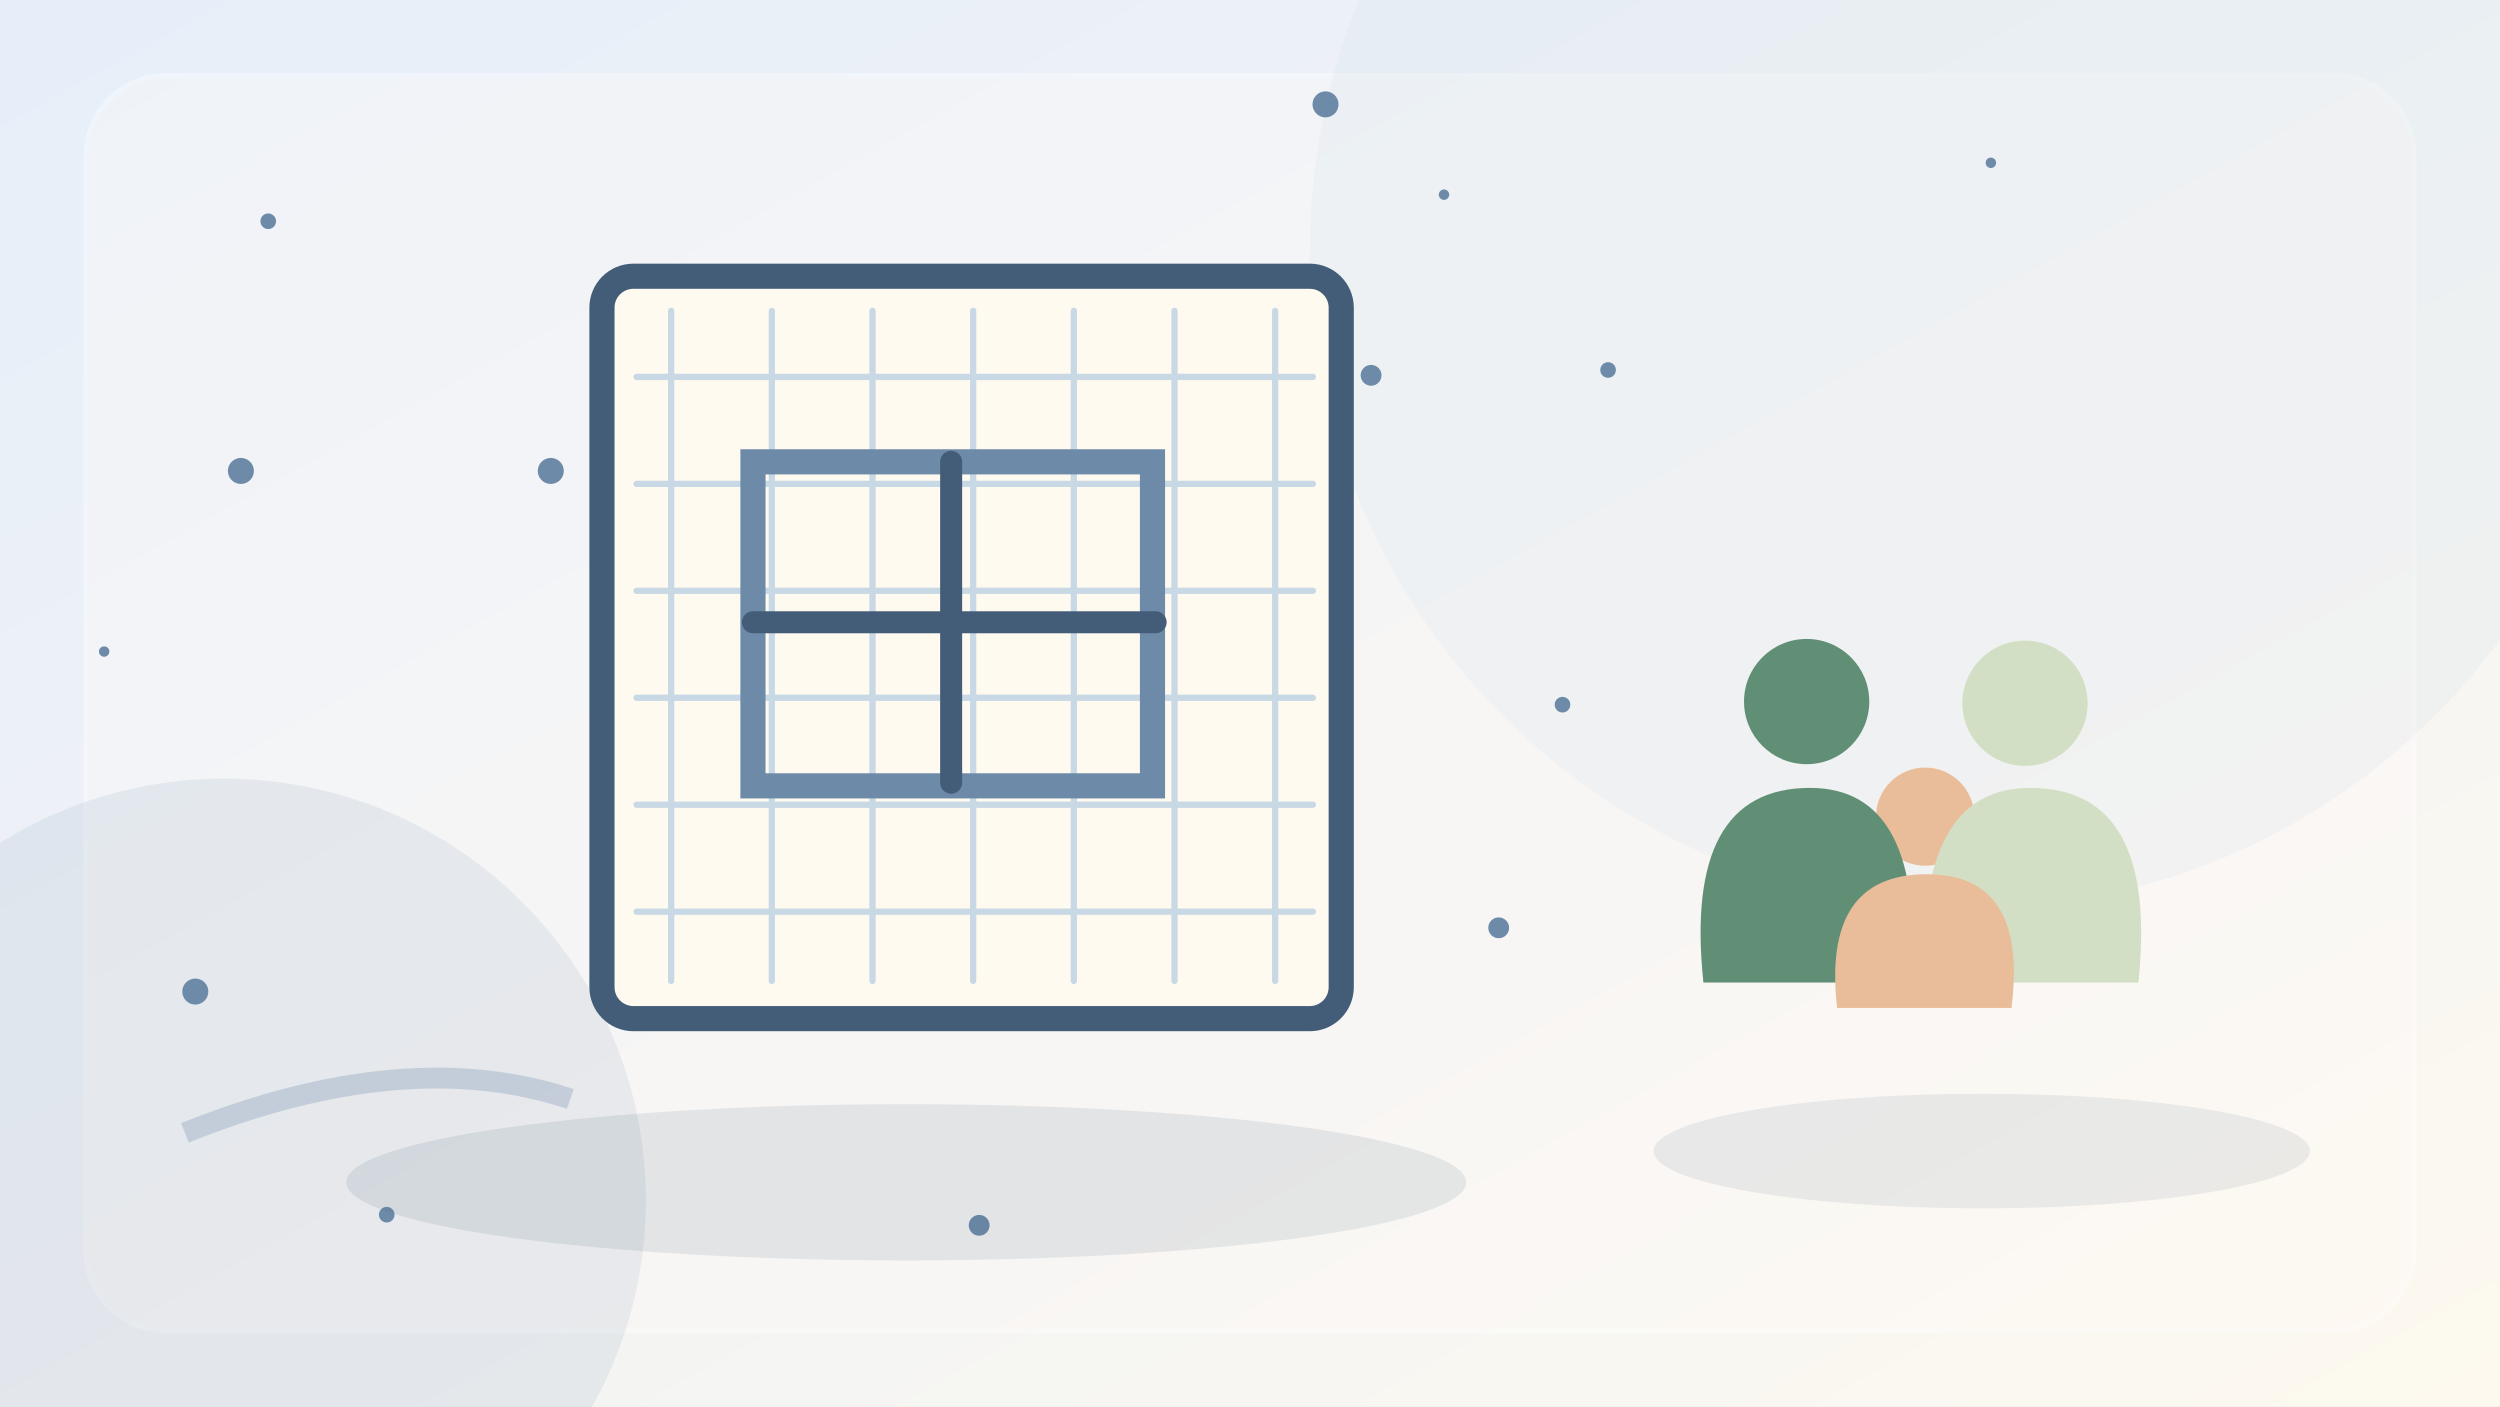
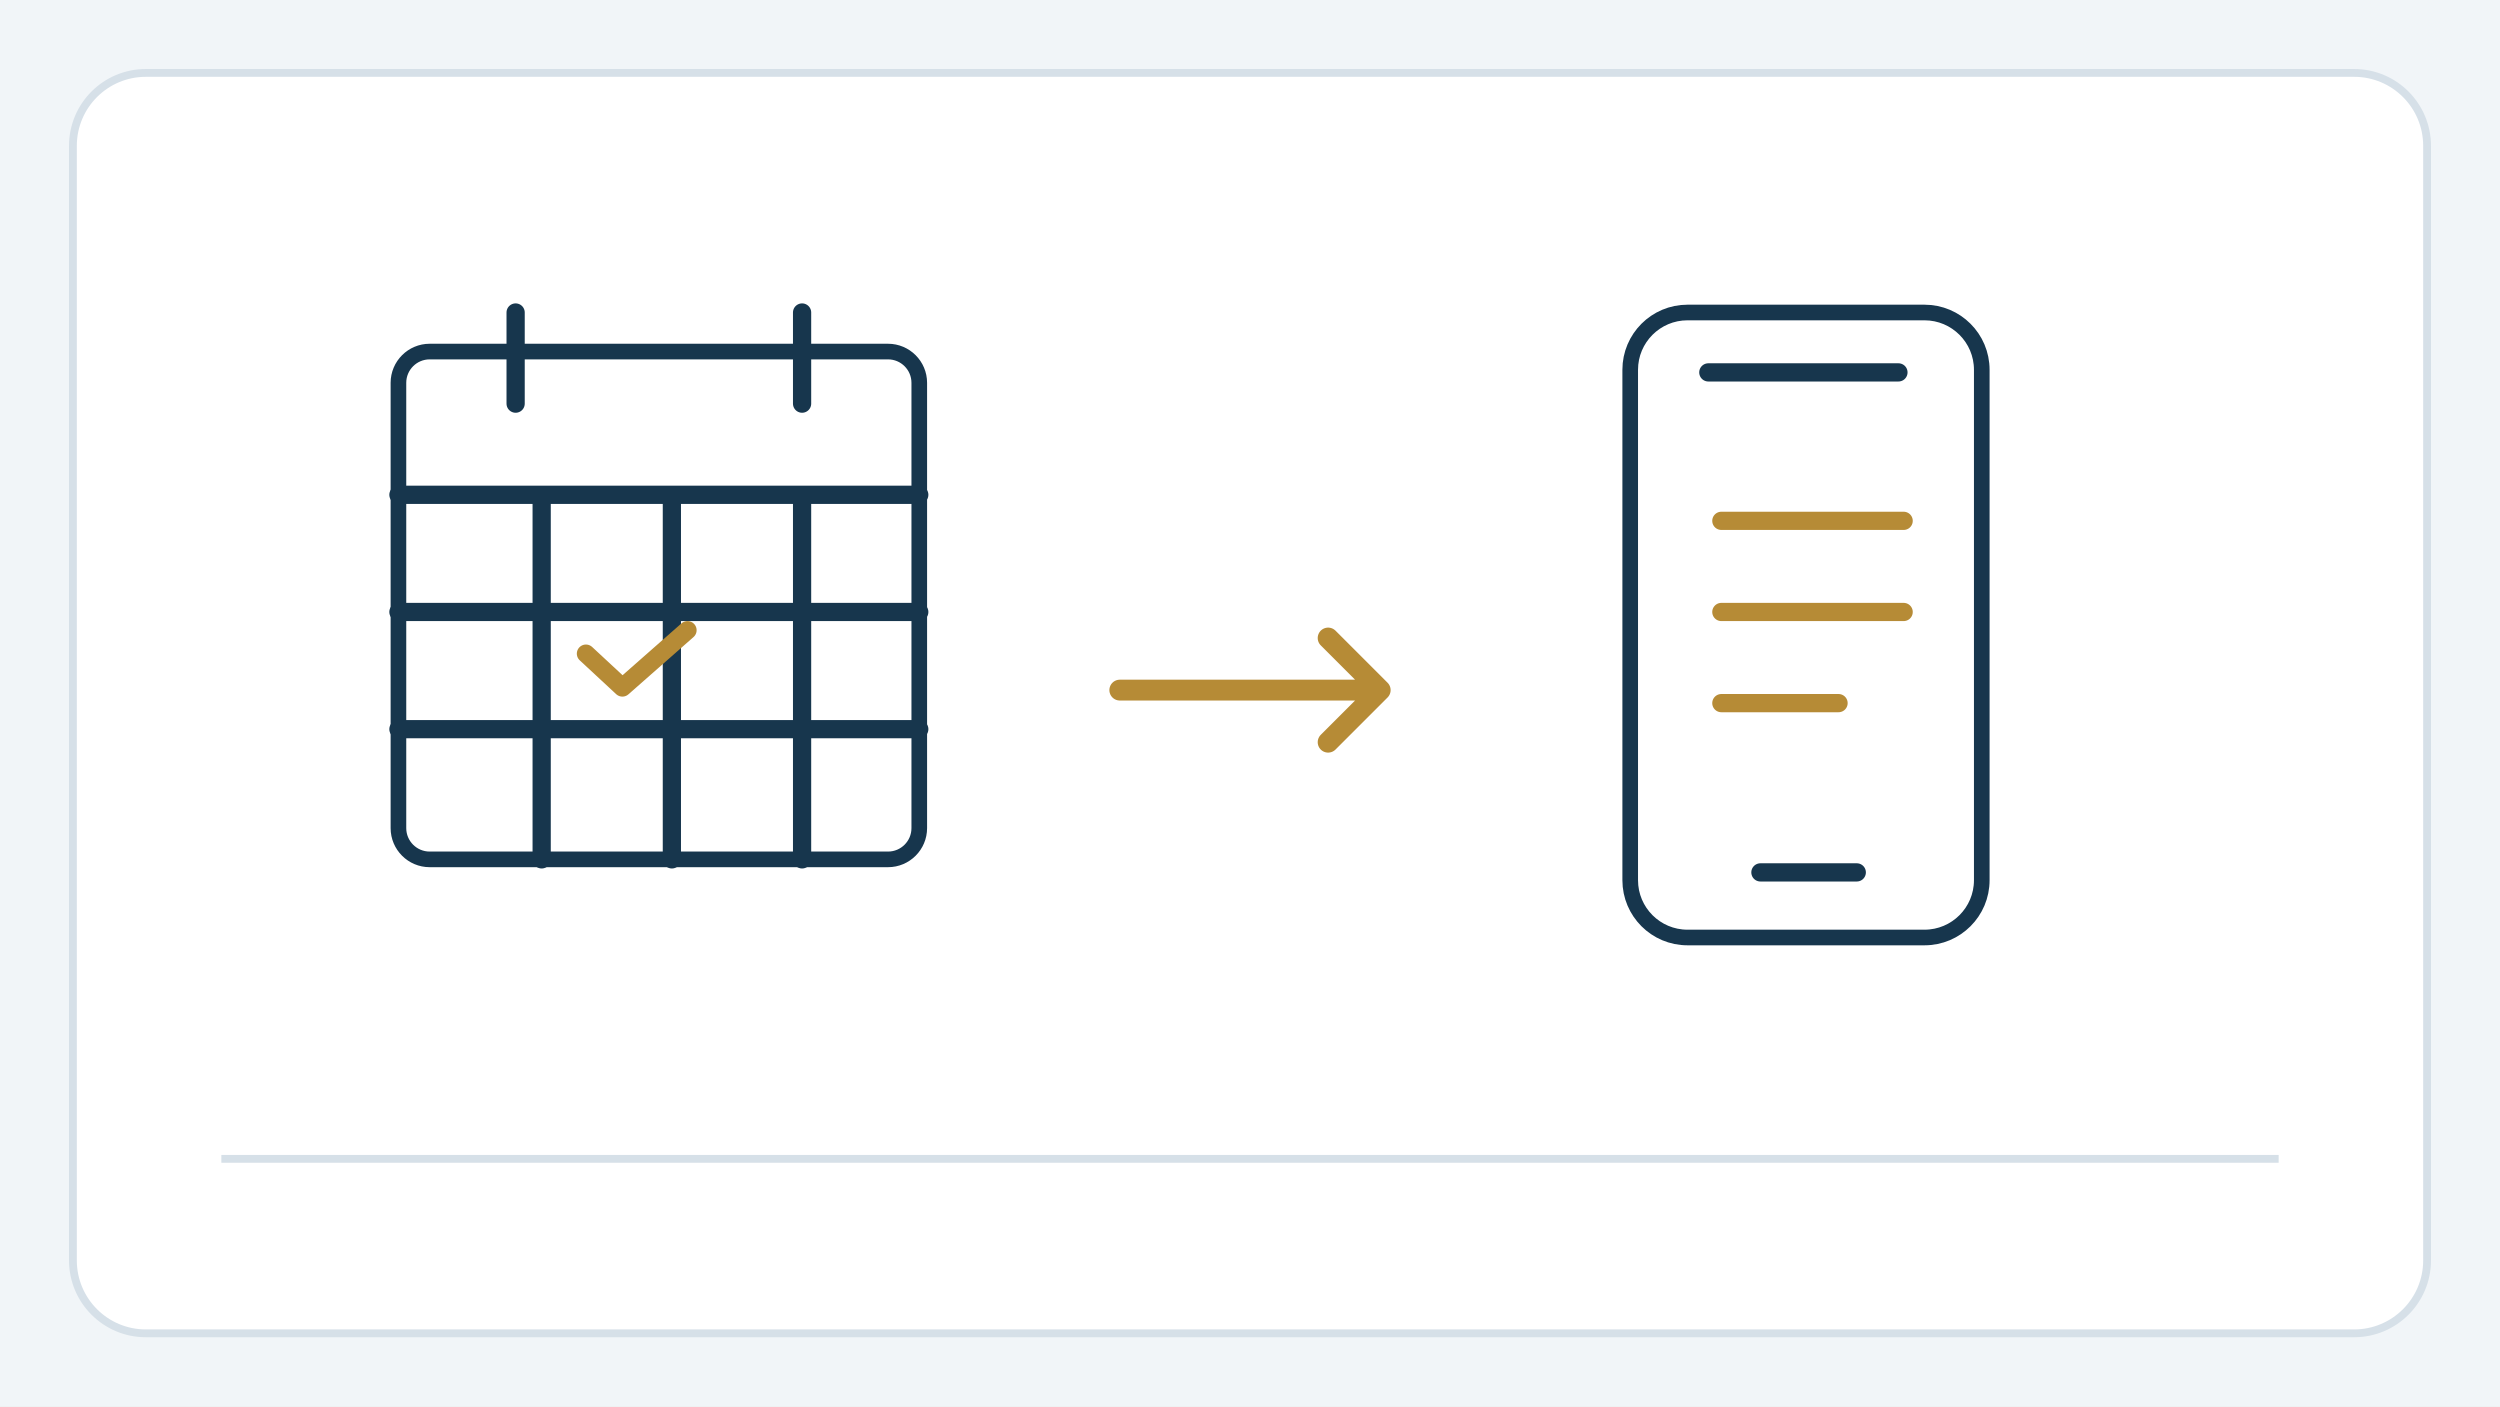
- <svg xmlns="http://www.w3.org/2000/svg" width="960" height="540" viewBox="0 0 960 540" role="img" aria-label="Autorska ilustracja: Plan wsparcia niezależny od obietnic">
-   <defs>
-     <linearGradient id="background" x1="0" y1="0" x2="1" y2="1">
-       <stop offset="0" stop-color="#e6eefa" />
-       <stop offset="1" stop-color="#fdf9ef" />
-     </linearGradient>
-   </defs>
-   <rect width="960" height="540" fill="url(#background)" />
-   <rect x="33" y="29" width="894" height="482" rx="31" fill="#fffaf7" opacity=".35" stroke="#fff" stroke-width="2" />
-   <circle cx="756" cy="96" r="253" fill="#c8d8e5" opacity=".16" />
-   <circle cx="86" cy="461" r="162" fill="#6d8aa9" opacity=".12" />
-   <circle cx="274.5" cy="370.56" r="5" fill="#6d8aa9" stroke="none" stroke-width="4" />
-   <circle cx="103" cy="84.96" r="3" fill="#6d8aa9" stroke="none" stroke-width="4" />
-   <circle cx="211.5" cy="180.84" r="5" fill="#6d8aa9" stroke="none" stroke-width="4" />
-   <circle cx="764.5" cy="62.52" r="2" fill="#6d8aa9" stroke="none" stroke-width="4" />
-   <circle cx="148.5" cy="466.44" r="3" fill="#6d8aa9" stroke="none" stroke-width="4" />
-   <circle cx="509" cy="40.08" r="5" fill="#6d8aa9" stroke="none" stroke-width="4" />
-   <circle cx="575.5" cy="356.28" r="4" fill="#6d8aa9" stroke="none" stroke-width="4" />
-   <circle cx="40" cy="250.2" r="2" fill="#6d8aa9" stroke="none" stroke-width="4" />
-   <circle cx="554.5" cy="74.76" r="2" fill="#6d8aa9" stroke="none" stroke-width="4" />
-   <circle cx="92.5" cy="180.84" r="5" fill="#6d8aa9" stroke="none" stroke-width="4" />
-   <circle cx="75" cy="380.76" r="5" fill="#6d8aa9" stroke="none" stroke-width="4" />
-   <circle cx="376" cy="470.52" r="4" fill="#6d8aa9" stroke="none" stroke-width="4" />
-   <circle cx="617.5" cy="142.08" r="3" fill="#6d8aa9" stroke="none" stroke-width="4" />
-   <circle cx="600" cy="270.6" r="3" fill="#6d8aa9" stroke="none" stroke-width="4" />
-   <circle cx="526.5" cy="144.12" r="4" fill="#6d8aa9" stroke="none" stroke-width="4" />
-   <ellipse cx="348" cy="454" rx="215" ry="30" fill="#435d78" opacity=".12" />
-   <ellipse cx="761" cy="442" rx="126" ry="22" fill="#435d78" opacity=".10" />
-   <g transform="translate(178 65) scale(1.208)">
-     <rect x="44" y="34" width="235" height="236" rx="10" fill="#fffaf0" stroke="#435d78" stroke-width="8" />
-     <path d="M55 66L270 66" stroke="#c8d8e5" stroke-width="2" stroke-linecap="round" fill="none" />
-     <path d="M55 100L270 100" stroke="#c8d8e5" stroke-width="2" stroke-linecap="round" fill="none" />
-     <path d="M55 134L270 134" stroke="#c8d8e5" stroke-width="2" stroke-linecap="round" fill="none" />
-     <path d="M55 168L270 168" stroke="#c8d8e5" stroke-width="2" stroke-linecap="round" fill="none" />
-     <path d="M55 202L270 202" stroke="#c8d8e5" stroke-width="2" stroke-linecap="round" fill="none" />
-     <path d="M55 236L270 236" stroke="#c8d8e5" stroke-width="2" stroke-linecap="round" fill="none" />
-     <path d="M66 45L66 258" stroke="#c8d8e5" stroke-width="2" stroke-linecap="round" fill="none" />
-     <path d="M98 45L98 258" stroke="#c8d8e5" stroke-width="2" stroke-linecap="round" fill="none" />
-     <path d="M130 45L130 258" stroke="#c8d8e5" stroke-width="2" stroke-linecap="round" fill="none" />
-     <path d="M162 45L162 258" stroke="#c8d8e5" stroke-width="2" stroke-linecap="round" fill="none" />
-     <path d="M194 45L194 258" stroke="#c8d8e5" stroke-width="2" stroke-linecap="round" fill="none" />
-     <path d="M226 45L226 258" stroke="#c8d8e5" stroke-width="2" stroke-linecap="round" fill="none" />
-     <path d="M258 45L258 258" stroke="#c8d8e5" stroke-width="2" stroke-linecap="round" fill="none" />
-     <rect x="92" y="93" width="127" height="103" rx="0" fill="none" stroke="#6d8aa9" stroke-width="8" />
-     <path d="M155 93L155 195" stroke="#435d78" stroke-width="7" stroke-linecap="round" fill="none" />
-     <path d="M92 144L220 144" stroke="#435d78" stroke-width="7" stroke-linecap="round" fill="none" />
+ <svg xmlns="http://www.w3.org/2000/svg" width="960" height="540" viewBox="0 0 960 540" role="img" aria-label="Plan wsparcia niezależny od obietnic — kalendarz i kontakt">
+   <rect width="960" height="540" fill="#f1f5f8" />
+   <rect x="28" y="28" width="904" height="484" rx="28" fill="#fff" stroke="#d6e0e8" stroke-width="3" />
+   <g transform="translate(93 85)">
+     <rect x="60" y="50" width="200" height="195" rx="12" fill="#fff" stroke="#17364d" stroke-width="6" />
+     <path d="M60 105H260 M115 105V245 M165 105V245 M215 105V245 M60 150H260 M60 195H260 M105 35V70 M215 35V70" fill="none" stroke="#17364d" stroke-width="7" stroke-linecap="round" stroke-linejoin="round" />
+     <path d="M132 166L146 179L171 157" fill="none" stroke="#b68b36" stroke-width="7" stroke-linecap="round" stroke-linejoin="round" />
  </g>
-   <g transform="translate(632 207) scale(0.650)">
-     <circle cx="95" cy="96" r="37" fill="#618f75" stroke="none" stroke-width="4" />
-     <circle cx="224" cy="97" r="37" fill="#d2dfc5" stroke="none" stroke-width="4" />
-     <circle cx="165" cy="164" r="29" fill="#e9bd99" stroke="none" stroke-width="4" />
-     <path d="M34 262q-12-115 63-115q68 0 60 115" fill="#618f75" stroke="none" stroke-width="5" stroke-linejoin="round" stroke-linecap="round" />
-     <path d="M165 262q-6-115 62-115q76 0 64 115" fill="#d2dfc5" stroke="none" stroke-width="5" stroke-linejoin="round" stroke-linecap="round" />
-     <path d="M113 277q-9-79 53-79q60 0 50 79" fill="#e9bd99" stroke="none" stroke-width="5" stroke-linejoin="round" stroke-linecap="round" />
+   <g transform="translate(536 85)">
+     <rect x="90" y="35" width="135" height="240" rx="22" fill="#fff" stroke="#17364d" stroke-width="6" />
+     <path d="M120 58H193 M140 250H177" fill="none" stroke="#17364d" stroke-width="7" stroke-linecap="round" stroke-linejoin="round" />
+     <path d="M125 115H195 M125 150H195 M125 185H170" fill="none" stroke="#b68b36" stroke-width="7" stroke-linecap="round" stroke-linejoin="round" />
  </g>
-   <path d="M71 435q85-34 148-13" fill="none" stroke="#6d8aa9" opacity=".29" stroke-width="8" />
+   <path d="M430 265H530 M510 245L530 265L510 285" fill="none" stroke="#b68b36" stroke-width="8" stroke-linecap="round" stroke-linejoin="round" />
+   <path d="M85 445H875" fill="none" stroke="#d6e0e8" stroke-width="3" />
</svg>
